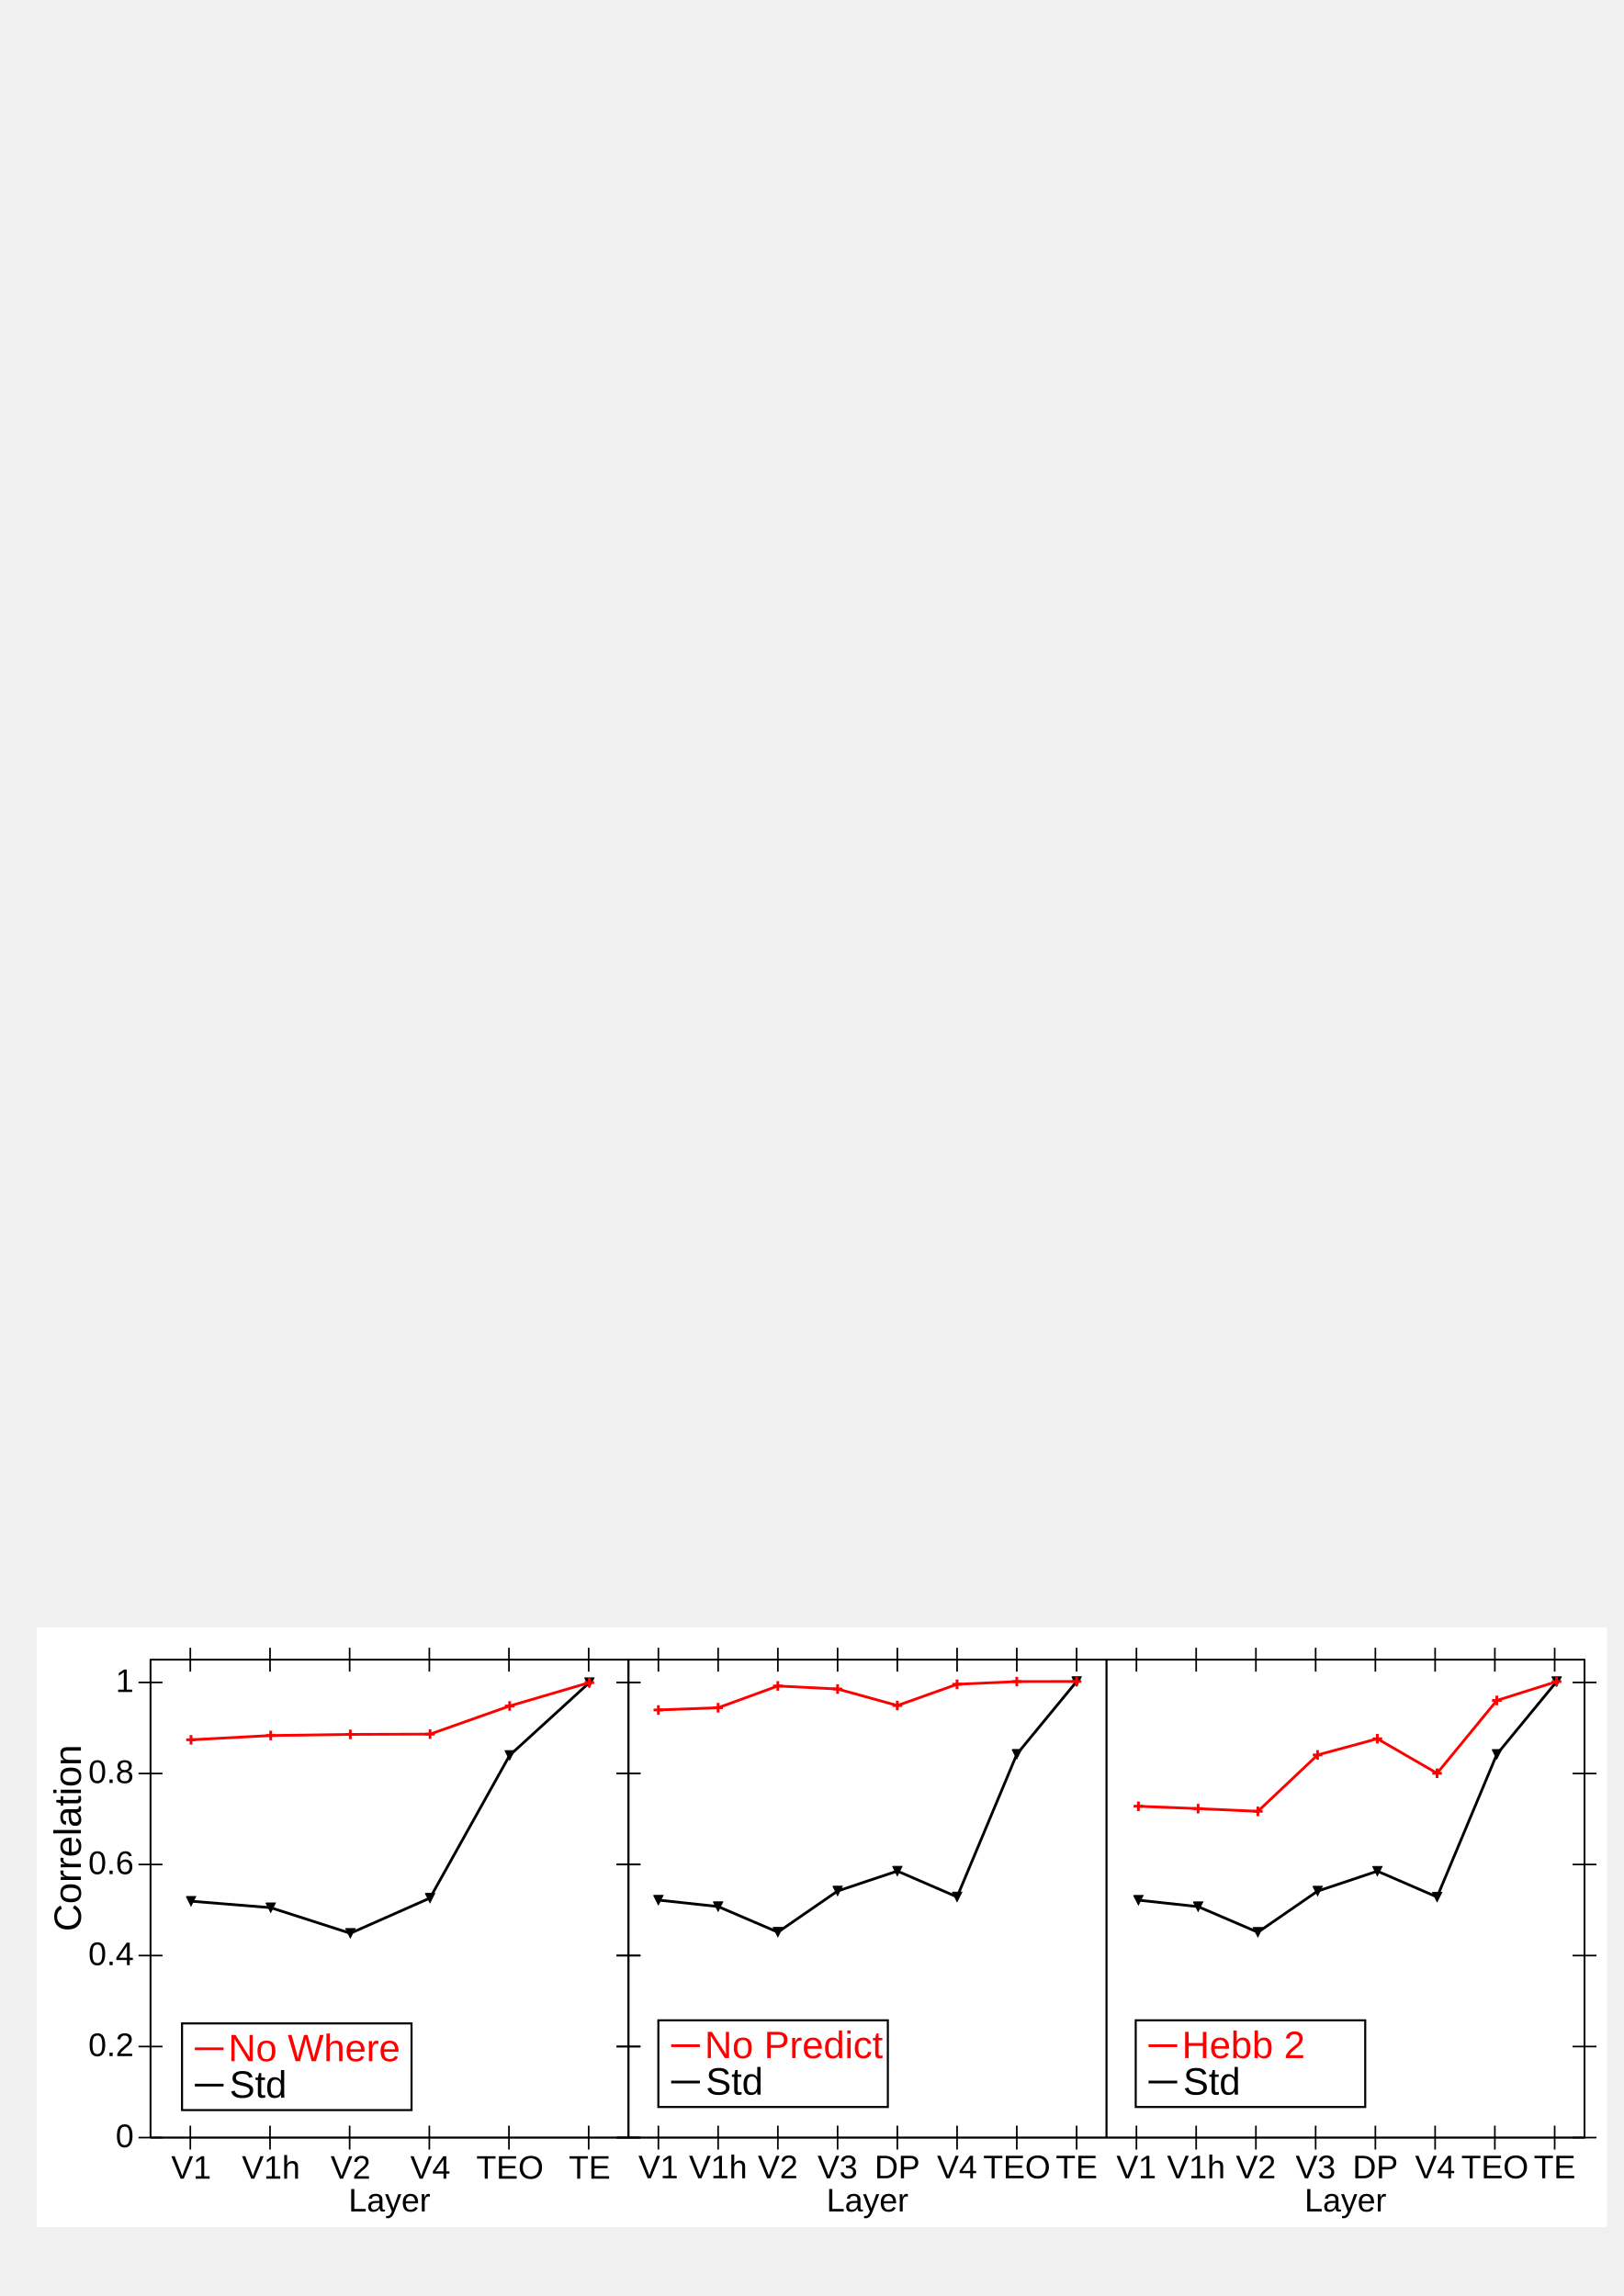
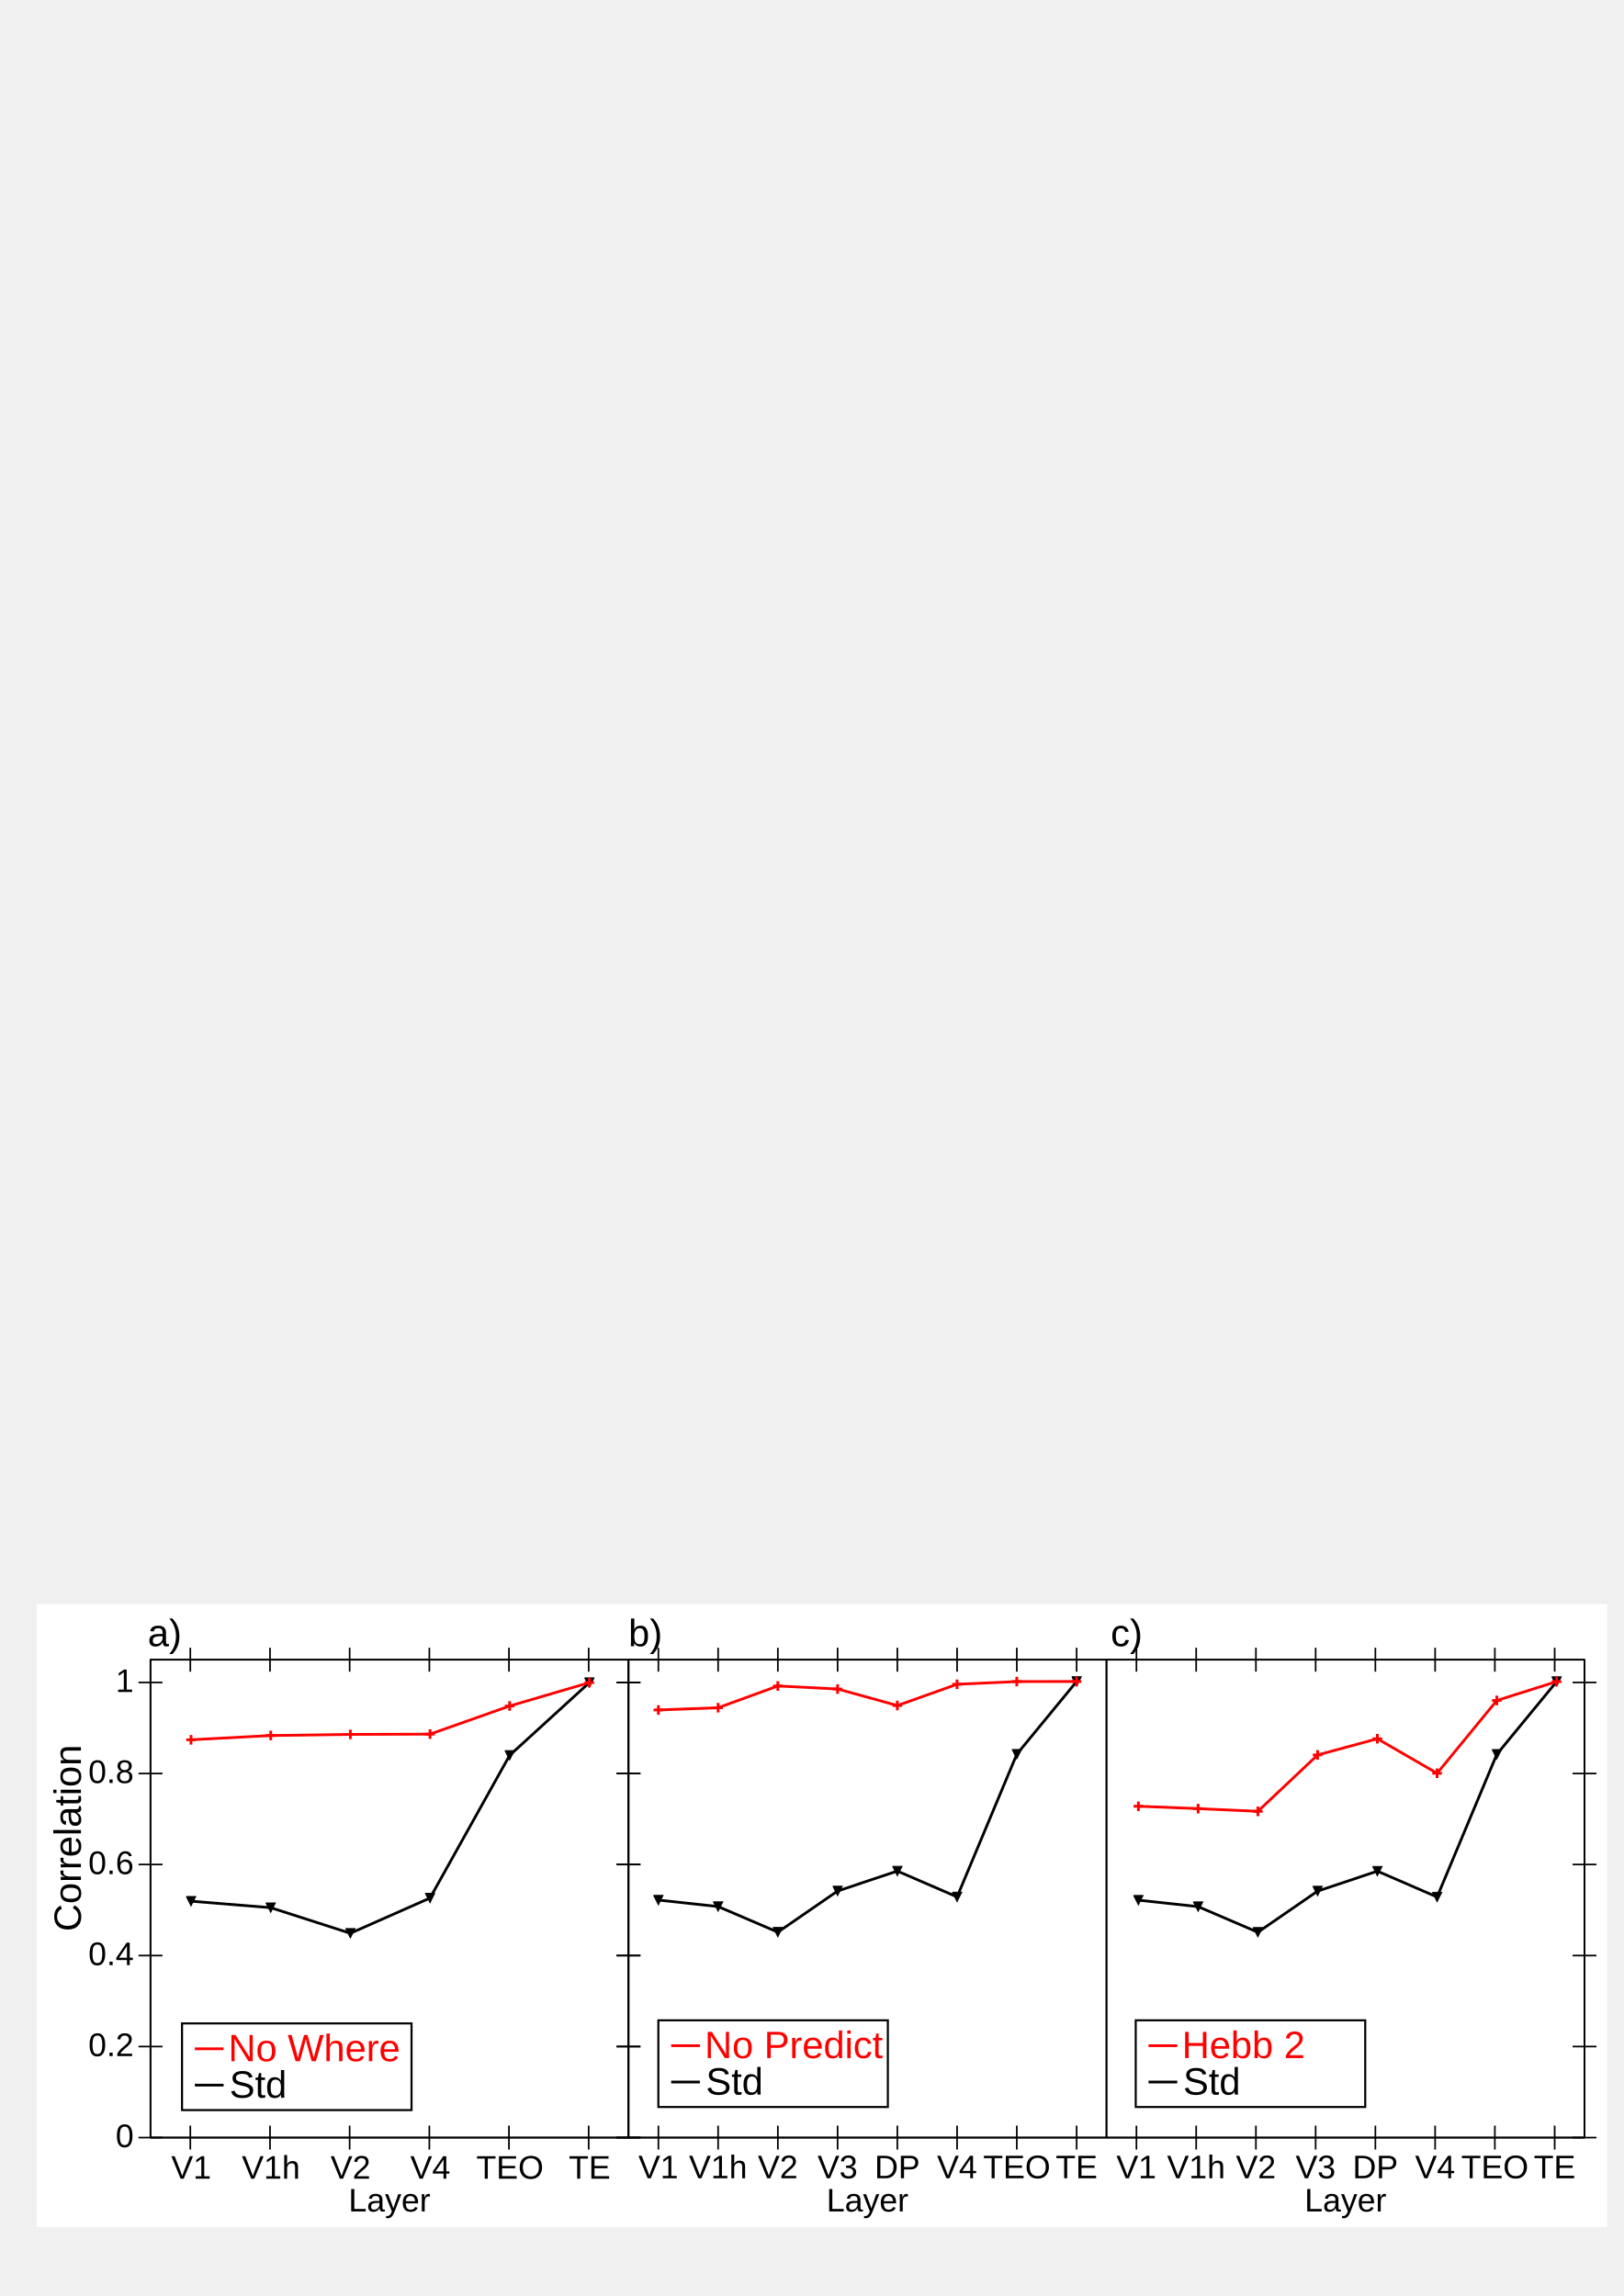
<svg xmlns="http://www.w3.org/2000/svg" width="210mm" height="297mm" viewBox="0 0 210 297" version="1.1" id="svg8">
  <defs id="defs2" />
  <g id="layer1">
-     <rect style="opacity:1;fill:#ffffff;fill-opacity:1;fill-rule:nonzero;stroke:#ffffff;stroke-width:0.343;stroke-linecap:butt;stroke-linejoin:miter;stroke-miterlimit:4;stroke-dasharray:none;stroke-dashoffset:0;stroke-opacity:1" id="rect1689" width="202.76" height="77.249" x="4.911" y="210.667" />
+     <rect style="opacity:1;fill:#ffffff;fill-opacity:1;fill-rule:nonzero;stroke:#ffffff;stroke-width:0.349;stroke-linecap:butt;stroke-linejoin:miter;stroke-miterlimit:4;stroke-dasharray:none;stroke-dashoffset:0;stroke-opacity:1" id="rect1689" width="202.76" height="80.254" x="4.911" y="207.662" />
    <path id="path892" d="" style="fill:none;stroke:#0000ff;stroke-width:0.106" />
    <path id="path894" d="m 85.152,245.787 7.726,0.836 7.726,3.313 7.726,-5.323 7.726,-2.582 7.726,3.344 7.726,-18.457 7.736,-9.409" style="fill:none;stroke:#000000;stroke-width:0.353;stroke-miterlimit:4;stroke-dasharray:none" />
    <path id="path896" d="" style="fill:none;stroke:#0000ff;stroke-width:0.106" />
    <path id="path898" d="m 84.527,245.173 0.624,1.238 0.614,-1.238 h -1.238 m 7.726,0.836 0.624,1.238 0.614,-1.238 h -1.238 m 7.726,3.313 0.624,1.228 0.614,-1.228 h -1.238 m 7.736,-5.334 0.614,1.238 0.614,-1.238 h -1.228 m 7.726,-2.572 0.614,1.238 0.624,-1.238 h -1.238 m 7.726,3.344 0.614,1.238 0.624,-1.238 H 123.167 m 7.726,-18.457 0.614,1.228 0.624,-1.228 h -1.238 m 7.726,-9.409 0.624,1.228 0.614,-1.228 h -1.238" style="fill:#000000;fill-opacity:1;stroke:#000000;stroke-width:0.106" />
    <path id="path900" d="" style="fill:none;stroke:#0000ff;stroke-width:0.106" />
    <path id="path902" d="" style="fill:none;stroke:#218b21;stroke-width:0.106" />
    <path id="path904" d="m 85.152,221.191 7.726,-0.286 7.726,-2.815 7.726,0.392 7.726,2.138 7.726,-2.752 7.726,-0.349 7.736,-0.011" style="fill:none;stroke:#ff0000;stroke-width:0.353;stroke-miterlimit:4;stroke-dasharray:none" />
    <path id="path906" d="" style="fill:none;stroke:#218b21;stroke-width:0.106" />
    <path id="path908" d="m 84.527,221.191 h 1.238 -0.614 v 0.624 -1.238 m 7.101,0.328 h 1.238 -0.614 v 0.614 -1.238 m 7.101,-2.191 h 1.238 -0.614 v 0.614 -1.238 m 7.112,1.016 h 1.228 -0.614 v 0.624 -1.238 m 7.112,2.752 h 1.238 -0.624 v 0.614 -1.238 m 7.112,-2.127 h 1.238 -0.624 v 0.624 -1.238 m 7.112,0.265 h 1.238 -0.624 v 0.614 -1.228 m 7.112,0.603 h 1.238 -0.614 v 0.614 -1.228" style="fill:none;stroke:#ff0000;stroke-width:0.353;stroke-miterlimit:4;stroke-dasharray:none" />
    <path id="path910" d="" style="fill:none;stroke:#218b21;stroke-width:0.106" />
    <path id="path1022" d="" style="fill:none;stroke:#0000ff;stroke-width:0.106" />
    <path id="path1024" d="m 147.234,245.798 7.726,0.836 7.726,3.313 7.726,-5.323 7.726,-2.582 7.726,3.344 7.726,-18.457 7.736,-9.409" style="fill:none;stroke:#000000;stroke-width:0.353;stroke-miterlimit:4;stroke-dasharray:none" />
    <path id="path1026" d="" style="fill:none;stroke:#0000ff;stroke-width:0.106" />
    <path id="path1028" d="m 146.61,245.184 0.624,1.238 0.614,-1.238 h -1.238 m 7.726,0.836 0.624,1.238 0.614,-1.238 h -1.238 m 7.726,3.313 0.624,1.228 0.614,-1.228 h -1.238 m 7.736,-5.334 0.614,1.238 0.614,-1.238 h -1.228 m 7.726,-2.572 0.614,1.238 0.624,-1.238 h -1.238 m 7.726,3.344 0.614,1.238 0.624,-1.238 h -1.238 m 7.726,-18.457 0.614,1.228 0.624,-1.228 h -1.238 m 7.726,-9.409 0.624,1.228 0.614,-1.228 h -1.238" style="fill:#000000;fill-opacity:1;stroke:#000000;stroke-width:0.106" />
    <path id="path1030" d="" style="fill:none;stroke:#0000ff;stroke-width:0.106" />
    <path id="path1032" d="" style="fill:none;stroke:#218b21;stroke-width:0.106" />
    <path id="path1034" d="m 147.234,233.648 7.726,0.307 7.726,0.349 7.726,-7.292 7.726,-2.095 7.726,4.466 7.726,-9.419 7.736,-2.445" style="fill:none;stroke:#ff0000;stroke-width:0.353;stroke-miterlimit:4;stroke-dasharray:none" />
    <path id="path1036" d="" style="fill:none;stroke:#218b21;stroke-width:0.106" />
    <path id="path1038" d="m 146.61,233.648 h 1.238 -0.614 v 0.624 -1.238 m 7.101,0.921 h 1.238 -0.614 v 0.624 -1.238 m 7.101,0.963 h 1.238 -0.614 v 0.624 -1.238 m 7.112,-6.678 h 1.228 -0.614 v 0.614 -1.238 m 7.112,-1.471 h 1.238 -0.624 v 0.614 -1.238 m 7.112,5.091 h 1.238 -0.624 v 0.614 -1.238 m 7.112,-8.795 h 1.238 -0.624 v 0.614 -1.238 m 7.112,-1.82 h 1.238 -0.614 v 0.614 -1.228" style="fill:none;stroke:#ff0000;stroke-width:0.353;stroke-miterlimit:4;stroke-dasharray:none" />
    <path id="path1040" d="" style="fill:none;stroke:#218b21;stroke-width:0.106" />
    <text id="text1098" font-size="29.2" y="281.823" x="24.742" style="font-style:normal;font-variant:normal;font-weight:normal;font-stretch:normal;font-size:4.233px;font-family:Arial;-inkscape-font-specification:'Arial, Normal';font-variant-ligatures:normal;font-variant-caps:normal;font-variant-numeric:normal;font-feature-settings:normal;text-align:center;writing-mode:lr-tb;text-anchor:middle;fill:#000000;stroke-width:0.106">V1</text>
    <text id="text1100" font-size="29.2" y="281.823" x="35.05" style="font-style:normal;font-variant:normal;font-weight:normal;font-stretch:normal;font-size:4.233px;font-family:Arial;-inkscape-font-specification:'Arial, Normal';font-variant-ligatures:normal;font-variant-caps:normal;font-variant-numeric:normal;font-feature-settings:normal;text-align:center;writing-mode:lr-tb;text-anchor:middle;fill:#000000;stroke-width:0.106">V1h</text>
    <text id="text1102" font-size="29.2" y="281.823" x="45.347" style="font-style:normal;font-variant:normal;font-weight:normal;font-stretch:normal;font-size:4.233px;font-family:Arial;-inkscape-font-specification:'Arial, Normal';font-variant-ligatures:normal;font-variant-caps:normal;font-variant-numeric:normal;font-feature-settings:normal;text-align:center;writing-mode:lr-tb;text-anchor:middle;fill:#000000;stroke-width:0.106">V2</text>
    <text id="text1104" font-size="29.2" y="281.823" x="55.656" style="font-style:normal;font-variant:normal;font-weight:normal;font-stretch:normal;font-size:4.233px;font-family:Arial;-inkscape-font-specification:'Arial, Normal';font-variant-ligatures:normal;font-variant-caps:normal;font-variant-numeric:normal;font-feature-settings:normal;text-align:center;writing-mode:lr-tb;text-anchor:middle;fill:#000000;stroke-width:0.106">V4</text>
    <text id="text1106" font-size="29.2" y="281.823" x="65.953" style="font-style:normal;font-variant:normal;font-weight:normal;font-stretch:normal;font-size:4.233px;font-family:Arial;-inkscape-font-specification:'Arial, Normal';font-variant-ligatures:normal;font-variant-caps:normal;font-variant-numeric:normal;font-feature-settings:normal;text-align:center;writing-mode:lr-tb;text-anchor:middle;fill:#000000;stroke-width:0.106">TEO</text>
    <text id="text1108" font-size="29.2" y="281.823" x="76.261" style="font-style:normal;font-variant:normal;font-weight:normal;font-stretch:normal;font-size:4.233px;font-family:Arial;-inkscape-font-specification:'Arial, Normal';font-variant-ligatures:normal;font-variant-caps:normal;font-variant-numeric:normal;font-feature-settings:normal;text-align:center;writing-mode:lr-tb;text-anchor:middle;fill:#000000;stroke-width:0.106">TE</text>
    <path id="path1110" d="M 19.461,276.509 H 81.289 m -56.674,1.545 v -3.09 m 10.308,3.09 v -3.09 m 10.298,3.09 v -3.09 m 10.308,3.09 v -3.09 m 10.298,3.09 v -3.09 m 10.308,3.09 v -3.09" style="fill:none;stroke:#000000;stroke-width:0.212" />
    <path id="path1148" d="" style="fill:none;stroke:#0000ff;stroke-width:0.106" />
    <path id="path1152" d="" style="fill:none;stroke:#0000ff;stroke-width:0.106" />
    <path id="path1156" d="" style="fill:none;stroke:#0000ff;stroke-width:0.106" />
    <path id="path1158" d="" style="fill:none;stroke:#218b21;stroke-width:0.106" />
    <path id="path1162" d="" style="fill:none;stroke:#218b21;stroke-width:0.106" />
    <path id="path1150" d="m 24.703,245.931 10.308,0.836 10.298,3.313 10.308,-4.561 10.298,-18.457 10.308,-9.409" style="fill:none;stroke:#000000;stroke-width:0.353;stroke-miterlimit:4;stroke-dasharray:none" />
    <path id="path1154" d="m 24.09,245.317 0.614,1.238 0.624,-1.238 h -1.238 m 10.298,0.836 0.624,1.238 0.614,-1.238 h -1.238 m 10.308,3.313 0.614,1.228 0.624,-1.228 h -1.238 m 10.298,-4.561 0.624,1.238 0.614,-1.238 h -1.238 m 10.308,-18.457 0.614,1.228 0.624,-1.228 h -1.238 m 10.308,-9.409 0.614,1.228 0.614,-1.228 h -1.228" style="fill:#000000;fill-opacity:1;stroke:#000000;stroke-width:0.106" />
    <path id="path1160" d="m 24.703,225.05 10.308,-0.55 10.298,-0.148 10.308,-0.032 10.298,-3.641 10.308,-3.027" style="fill:none;stroke:#ff0000;stroke-width:0.353;stroke-miterlimit:4;stroke-dasharray:none" />
    <path id="path1164" d="m 24.09,225.05 h 1.238 -0.624 v 0.624 -1.238 m 9.684,0.064 h 1.238 -0.614 v 0.614 -1.238 m 9.684,0.476 h 1.238 -0.624 v 0.614 -1.228 m 9.684,0.582 h 1.238 -0.614 v 0.614 -1.238 m 9.684,-3.016 h 1.238 -0.624 v 0.614 -1.238 m 9.694,-2.402 h 1.228 -0.614 v 0.614 -1.228" style="fill:none;stroke:#ff0000;stroke-width:0.353;stroke-miterlimit:4;stroke-dasharray:none" />
    <path id="path1166" d="" style="fill:none;stroke:#218b21;stroke-width:0.106" />
    <path style="fill:none;stroke:#000000;stroke-width:0.212" d="m 19.461,276.509 v -61.817 h 61.828 v 61.817 H 19.461" id="path1359" />
    <text style="font-style:normal;font-variant:normal;font-weight:normal;font-stretch:normal;font-size:4.233px;font-family:Arial;-inkscape-font-specification:'Arial, Normal';font-variant-ligatures:normal;font-variant-caps:normal;font-variant-numeric:normal;font-feature-settings:normal;text-align:center;writing-mode:lr-tb;text-anchor:middle;fill:#000000;stroke-width:0.106" id="text1361" font-size="29.2" y="286.068" x="50.375">Layer</text>
    <text transform="scale(-1)" style="font-style:normal;font-variant:normal;font-weight:normal;font-stretch:normal;font-size:4.939px;font-family:Arial;-inkscape-font-specification:'Arial, Normal';font-variant-ligatures:normal;font-variant-caps:normal;font-variant-numeric:normal;font-feature-settings:normal;text-align:center;writing-mode:tb-rl;text-anchor:middle;fill:#000000;stroke-width:0.106" id="text1383" font-size="29.2" y="-247.081" x="-8.751">Correlation</text>
    <text style="font-style:normal;font-variant:normal;font-weight:normal;font-stretch:normal;font-size:4.233px;font-family:Arial;-inkscape-font-specification:'Arial, Normal';font-variant-ligatures:normal;font-variant-caps:normal;font-variant-numeric:normal;font-feature-settings:normal;text-align:end;writing-mode:lr-tb;text-anchor:end;fill:#000000;stroke-width:0.106" id="text1385" font-size="29.2" y="277.747" x="17.302">0</text>
    <text style="font-style:normal;font-variant:normal;font-weight:normal;font-stretch:normal;font-size:4.233px;font-family:Arial;-inkscape-font-specification:'Arial, Normal';font-variant-ligatures:normal;font-variant-caps:normal;font-variant-numeric:normal;font-feature-settings:normal;text-align:end;writing-mode:lr-tb;text-anchor:end;fill:#000000;stroke-width:0.106" id="text1387" font-size="29.2" y="265.968" x="17.302">0.2</text>
    <text style="font-style:normal;font-variant:normal;font-weight:normal;font-stretch:normal;font-size:4.233px;font-family:Arial;-inkscape-font-specification:'Arial, Normal';font-variant-ligatures:normal;font-variant-caps:normal;font-variant-numeric:normal;font-feature-settings:normal;text-align:end;writing-mode:lr-tb;text-anchor:end;fill:#000000;stroke-width:0.106" id="text1389" font-size="29.2" y="254.199" x="17.302">0.4</text>
    <text style="font-style:normal;font-variant:normal;font-weight:normal;font-stretch:normal;font-size:4.233px;font-family:Arial;-inkscape-font-specification:'Arial, Normal';font-variant-ligatures:normal;font-variant-caps:normal;font-variant-numeric:normal;font-feature-settings:normal;text-align:end;writing-mode:lr-tb;text-anchor:end;fill:#000000;stroke-width:0.106" id="text1391" font-size="29.2" y="242.42" x="17.302">0.6</text>
    <text style="font-style:normal;font-variant:normal;font-weight:normal;font-stretch:normal;font-size:4.233px;font-family:Arial;-inkscape-font-specification:'Arial, Normal';font-variant-ligatures:normal;font-variant-caps:normal;font-variant-numeric:normal;font-feature-settings:normal;text-align:end;writing-mode:lr-tb;text-anchor:end;fill:#000000;stroke-width:0.106" id="text1393" font-size="29.2" y="230.641" x="17.302">0.8</text>
    <text style="font-style:normal;font-variant:normal;font-weight:normal;font-stretch:normal;font-size:4.233px;font-family:Arial;-inkscape-font-specification:'Arial, Normal';font-variant-ligatures:normal;font-variant-caps:normal;font-variant-numeric:normal;font-feature-settings:normal;text-align:end;writing-mode:lr-tb;text-anchor:end;fill:#000000;stroke-width:0.106" id="text1395" font-size="29.2" y="218.872" x="17.302">1</text>
    <path style="fill:none;stroke:#000000;stroke-width:0.212" id="path1397" d="m 19.461,276.509 v -61.817 m -1.545,61.817 h 3.101 m -3.101,-11.779 h 3.101 m -3.101,-11.769 h 3.101 m -3.101,-11.779 h 3.101 M 17.916,229.413 h 3.101 m -3.101,-11.779 h 3.101" />
    <path style="fill:none;stroke:#000000;stroke-width:0.212" id="path1399" d="m 81.289,276.509 v -61.817 m -1.545,61.817 H 82.834 M 79.744,264.73 H 82.834 M 79.744,252.961 H 82.834 M 79.744,241.182 H 82.834 M 79.744,229.413 h 3.09 m -3.09,-11.779 h 3.09" />
    <path d="m 25.201,269.722 h 3.715" id="path1403" style="fill:none;stroke:#000000;stroke-width:0.353;stroke-miterlimit:4;stroke-dasharray:none" />
    <path d="m 25.201,265.022 h 3.715" id="path1409" style="fill:none;stroke:#ff0000;stroke-width:0.353;stroke-miterlimit:4;stroke-dasharray:none" />
    <path style="fill:none;stroke:#000000;stroke-width:0.106" id="path1417" d="" />
    <path style="fill:none;stroke:#000000;stroke-width:0.106" id="path1421" d="" />
    <path style="fill:none;stroke:#000000;stroke-width:0.106" id="path1425" d="" />
    <path style="fill:none;stroke:#ff0000;stroke-width:0.106" id="path1427" d="" />
    <path style="fill:none;stroke:#ff0000;stroke-width:0.106" id="path1431" d="" />
    <path style="fill:none;stroke:#ff0000;stroke-width:0.106" id="path1435" d="" />
    <rect style="opacity:1;fill:none;fill-opacity:1;fill-rule:nonzero;stroke:#000000;stroke-width:0.265;stroke-linecap:butt;stroke-linejoin:miter;stroke-miterlimit:4;stroke-dasharray:none;stroke-dashoffset:0;stroke-opacity:1" id="rect2026" width="29.682" height="11.212" x="23.543" y="261.74" />
    <text xml:space="preserve" style="color:#000000;font-style:normal;font-variant:normal;font-weight:normal;font-stretch:normal;font-size:4.939px;line-height:100%;font-family:Arial;-inkscape-font-specification:'Arial, Normal';font-variant-ligatures:normal;font-variant-caps:normal;font-variant-numeric:normal;font-feature-settings:normal;text-indent:0;text-align:start;text-decoration:none;text-decoration-line:none;letter-spacing:0px;word-spacing:0px;text-transform:none;writing-mode:lr-tb;direction:ltr;text-anchor:start;display:inline;overflow:visible;visibility:visible;fill:#000000;fill-opacity:1;fill-rule:nonzero;stroke:none;stroke-width:0.265px;stroke-linecap:butt;stroke-linejoin:miter;stroke-opacity:1;marker:none;enable-background:accumulate" x="29.682" y="271.352" id="text1429">
      <tspan id="tspan1427" x="29.682" y="271.352" style="font-style:normal;font-variant:normal;font-weight:normal;font-stretch:normal;font-size:4.939px;font-family:Arial;-inkscape-font-specification:'Arial, Normal';font-variant-ligatures:normal;font-variant-caps:normal;font-variant-numeric:normal;font-feature-settings:normal;text-align:start;writing-mode:lr-tb;text-anchor:start;stroke-width:0.265px">Std</tspan>
    </text>
    <text xml:space="preserve" style="color:#000000;font-style:normal;font-variant:normal;font-weight:normal;font-stretch:normal;font-size:4.939px;line-height:100%;font-family:Arial;-inkscape-font-specification:'Arial, Normal';font-variant-ligatures:normal;font-variant-caps:normal;font-variant-numeric:normal;font-feature-settings:normal;text-indent:0;text-align:start;text-decoration:none;text-decoration-line:none;letter-spacing:0px;word-spacing:0px;text-transform:none;writing-mode:lr-tb;direction:ltr;text-anchor:start;display:inline;overflow:visible;visibility:visible;fill:#000000;fill-opacity:1;fill-rule:nonzero;stroke:none;stroke-width:0.265px;stroke-linecap:butt;stroke-linejoin:miter;stroke-opacity:1;marker:none;enable-background:accumulate" x="29.528" y="266.628" id="text1437">
      <tspan id="tspan1435" x="29.528" y="266.628" style="font-style:normal;font-variant:normal;font-weight:normal;font-stretch:normal;font-size:4.939px;font-family:Arial;-inkscape-font-specification:'Arial, Normal';font-variant-ligatures:normal;font-variant-caps:normal;font-variant-numeric:normal;font-feature-settings:normal;text-align:start;writing-mode:lr-tb;text-anchor:start;fill:#ff0000;stroke-width:0.265px">No Where</tspan>
    </text>
    <path id="path1439" d="m 81.278,276.509 v -61.817 h 61.828 v 61.817 H 81.278" style="fill:none;stroke:#000000;stroke-width:0.212" />
    <text x="112.192" y="286.068" font-size="29.2" id="text1441" style="font-style:normal;font-variant:normal;font-weight:normal;font-stretch:normal;font-size:4.233px;font-family:Arial;-inkscape-font-specification:'Arial, Normal';font-variant-ligatures:normal;font-variant-caps:normal;font-variant-numeric:normal;font-feature-settings:normal;text-align:center;writing-mode:lr-tb;text-anchor:middle;fill:#000000;stroke-width:0.106">Layer</text>
    <text x="85.152" y="281.769" font-size="29.2" id="text1443" style="font-style:normal;font-variant:normal;font-weight:normal;font-stretch:normal;font-size:4.233px;font-family:Arial;-inkscape-font-specification:'Arial, Normal';font-variant-ligatures:normal;font-variant-caps:normal;font-variant-numeric:normal;font-feature-settings:normal;text-align:center;writing-mode:lr-tb;text-anchor:middle;fill:#000000;stroke-width:0.106">V1</text>
    <text x="92.877" y="281.769" font-size="29.2" id="text1445" style="font-style:normal;font-variant:normal;font-weight:normal;font-stretch:normal;font-size:4.233px;font-family:Arial;-inkscape-font-specification:'Arial, Normal';font-variant-ligatures:normal;font-variant-caps:normal;font-variant-numeric:normal;font-feature-settings:normal;text-align:center;writing-mode:lr-tb;text-anchor:middle;fill:#000000;stroke-width:0.106">V1h</text>
    <text x="100.603" y="281.769" font-size="29.2" id="text1447" style="font-style:normal;font-variant:normal;font-weight:normal;font-stretch:normal;font-size:4.233px;font-family:Arial;-inkscape-font-specification:'Arial, Normal';font-variant-ligatures:normal;font-variant-caps:normal;font-variant-numeric:normal;font-feature-settings:normal;text-align:center;writing-mode:lr-tb;text-anchor:middle;fill:#000000;stroke-width:0.106">V2</text>
    <text x="108.329" y="281.769" font-size="29.2" id="text1449" style="font-style:normal;font-variant:normal;font-weight:normal;font-stretch:normal;font-size:4.233px;font-family:Arial;-inkscape-font-specification:'Arial, Normal';font-variant-ligatures:normal;font-variant-caps:normal;font-variant-numeric:normal;font-feature-settings:normal;text-align:center;writing-mode:lr-tb;text-anchor:middle;fill:#000000;stroke-width:0.106">V3</text>
    <text x="116.055" y="281.769" font-size="29.2" id="text1451" style="font-style:normal;font-variant:normal;font-weight:normal;font-stretch:normal;font-size:4.233px;font-family:Arial;-inkscape-font-specification:'Arial, Normal';font-variant-ligatures:normal;font-variant-caps:normal;font-variant-numeric:normal;font-feature-settings:normal;text-align:center;writing-mode:lr-tb;text-anchor:middle;fill:#000000;stroke-width:0.106">DP</text>
    <text x="123.781" y="281.769" font-size="29.2" id="text1453" style="font-style:normal;font-variant:normal;font-weight:normal;font-stretch:normal;font-size:4.233px;font-family:Arial;-inkscape-font-specification:'Arial, Normal';font-variant-ligatures:normal;font-variant-caps:normal;font-variant-numeric:normal;font-feature-settings:normal;text-align:center;writing-mode:lr-tb;text-anchor:middle;fill:#000000;stroke-width:0.106">V4</text>
    <text x="131.507" y="281.769" font-size="29.2" id="text1455" style="font-style:normal;font-variant:normal;font-weight:normal;font-stretch:normal;font-size:4.233px;font-family:Arial;-inkscape-font-specification:'Arial, Normal';font-variant-ligatures:normal;font-variant-caps:normal;font-variant-numeric:normal;font-feature-settings:normal;text-align:center;writing-mode:lr-tb;text-anchor:middle;fill:#000000;stroke-width:0.106">TEO</text>
    <text x="139.243" y="281.769" font-size="29.2" id="text1457" style="font-style:normal;font-variant:normal;font-weight:normal;font-stretch:normal;font-size:4.233px;font-family:Arial;-inkscape-font-specification:'Arial, Normal';font-variant-ligatures:normal;font-variant-caps:normal;font-variant-numeric:normal;font-feature-settings:normal;text-align:center;writing-mode:lr-tb;text-anchor:middle;fill:#000000;stroke-width:0.106">TE</text>
    <path d="m 81.278,276.509 h 61.828 m -57.954,1.545 v -3.09 m 7.726,3.09 v -3.09 m 7.726,3.09 v -3.09 m 7.726,3.09 v -3.09 m 7.726,3.09 v -3.09 m 7.726,3.09 v -3.09 m 7.726,3.09 v -3.09 m 7.736,3.09 v -3.09" id="path1459" style="fill:none;stroke:#000000;stroke-width:0.212" />
    <path d="m 81.278,214.692 h 61.828 m -57.954,1.545 v -3.09 m 7.726,3.09 v -3.09 m 7.726,3.09 v -3.09 m 7.726,3.09 v -3.09 m 7.726,3.09 v -3.09 m 7.726,3.09 v -3.09 m 7.726,3.09 v -3.09 m 7.736,3.09 v -3.09" id="path1461" style="fill:none;stroke:#000000;stroke-width:0.212" />
    <path d="m 81.278,276.509 v -61.817 m -1.545,61.817 H 82.834 M 79.733,264.73 H 82.834 M 79.733,252.961 H 82.834 M 79.733,241.182 H 82.834 M 79.733,229.413 h 3.101 m -3.101,-11.779 h 3.101" id="path1477" style="fill:none;stroke:#000000;stroke-width:0.212" />
    <path style="fill:none;stroke:#000000;stroke-width:0.212" d="m 143.106,276.509 v -61.817 h 61.828 v 61.817 h -61.828" id="path1495" />
    <text style="font-style:normal;font-variant:normal;font-weight:normal;font-stretch:normal;font-size:4.233px;font-family:Arial;-inkscape-font-specification:'Arial, Normal';font-variant-ligatures:normal;font-variant-caps:normal;font-variant-numeric:normal;font-feature-settings:normal;text-align:center;writing-mode:lr-tb;text-anchor:middle;fill:#000000;stroke-width:0.106" id="text1497" font-size="29.2" y="286.068" x="174.02">Layer</text>
    <text style="font-style:normal;font-variant:normal;font-weight:normal;font-stretch:normal;font-size:4.233px;font-family:Arial;-inkscape-font-specification:'Arial, Normal';font-variant-ligatures:normal;font-variant-caps:normal;font-variant-numeric:normal;font-feature-settings:normal;text-align:center;writing-mode:lr-tb;text-anchor:middle;fill:#000000;stroke-width:0.106" id="text1499" font-size="29.2" y="281.769" x="146.979">V1</text>
    <text style="font-style:normal;font-variant:normal;font-weight:normal;font-stretch:normal;font-size:4.233px;font-family:Arial;-inkscape-font-specification:'Arial, Normal';font-variant-ligatures:normal;font-variant-caps:normal;font-variant-numeric:normal;font-feature-settings:normal;text-align:center;writing-mode:lr-tb;text-anchor:middle;fill:#000000;stroke-width:0.106" id="text1501" font-size="29.2" y="281.769" x="154.705">V1h</text>
    <text style="font-style:normal;font-variant:normal;font-weight:normal;font-stretch:normal;font-size:4.233px;font-family:Arial;-inkscape-font-specification:'Arial, Normal';font-variant-ligatures:normal;font-variant-caps:normal;font-variant-numeric:normal;font-feature-settings:normal;text-align:center;writing-mode:lr-tb;text-anchor:middle;fill:#000000;stroke-width:0.106" id="text1503" font-size="29.2" y="281.769" x="162.431">V2</text>
    <text style="font-style:normal;font-variant:normal;font-weight:normal;font-stretch:normal;font-size:4.233px;font-family:Arial;-inkscape-font-specification:'Arial, Normal';font-variant-ligatures:normal;font-variant-caps:normal;font-variant-numeric:normal;font-feature-settings:normal;text-align:center;writing-mode:lr-tb;text-anchor:middle;fill:#000000;stroke-width:0.106" id="text1505" font-size="29.2" y="281.769" x="170.157">V3</text>
    <text style="font-style:normal;font-variant:normal;font-weight:normal;font-stretch:normal;font-size:4.233px;font-family:Arial;-inkscape-font-specification:'Arial, Normal';font-variant-ligatures:normal;font-variant-caps:normal;font-variant-numeric:normal;font-feature-settings:normal;text-align:center;writing-mode:lr-tb;text-anchor:middle;fill:#000000;stroke-width:0.106" id="text1507" font-size="29.2" y="281.769" x="177.883">DP</text>
    <text style="font-style:normal;font-variant:normal;font-weight:normal;font-stretch:normal;font-size:4.233px;font-family:Arial;-inkscape-font-specification:'Arial, Normal';font-variant-ligatures:normal;font-variant-caps:normal;font-variant-numeric:normal;font-feature-settings:normal;text-align:center;writing-mode:lr-tb;text-anchor:middle;fill:#000000;stroke-width:0.106" id="text1509" font-size="29.2" y="281.769" x="185.609">V4</text>
    <text style="font-style:normal;font-variant:normal;font-weight:normal;font-stretch:normal;font-size:4.233px;font-family:Arial;-inkscape-font-specification:'Arial, Normal';font-variant-ligatures:normal;font-variant-caps:normal;font-variant-numeric:normal;font-feature-settings:normal;text-align:center;writing-mode:lr-tb;text-anchor:middle;fill:#000000;stroke-width:0.106" id="text1511" font-size="29.2" y="281.769" x="193.334">TEO</text>
    <text style="font-style:normal;font-variant:normal;font-weight:normal;font-stretch:normal;font-size:4.233px;font-family:Arial;-inkscape-font-specification:'Arial, Normal';font-variant-ligatures:normal;font-variant-caps:normal;font-variant-numeric:normal;font-feature-settings:normal;text-align:center;writing-mode:lr-tb;text-anchor:middle;fill:#000000;stroke-width:0.106" id="text1513" font-size="29.2" y="281.769" x="201.071">TE</text>
    <path style="fill:none;stroke:#000000;stroke-width:0.212" id="path1515" d="m 143.106,276.509 h 61.828 m -57.954,1.545 v -3.09 m 7.726,3.09 v -3.09 m 7.726,3.09 v -3.09 m 7.726,3.09 v -3.09 m 7.726,3.09 v -3.09 m 7.726,3.09 v -3.09 m 7.726,3.09 v -3.09 m 7.736,3.09 v -3.09" />
    <path style="fill:none;stroke:#000000;stroke-width:0.212" id="path1517" d="m 143.106,214.692 h 61.828 m -57.954,1.545 v -3.09 m 7.726,3.09 v -3.09 m 7.726,3.09 v -3.09 m 7.726,3.09 v -3.09 m 7.726,3.09 v -3.09 m 7.726,3.09 v -3.09 m 7.726,3.09 v -3.09 m 7.736,3.09 v -3.09" />
    <path style="fill:none;stroke:#000000;stroke-width:0.212" id="path1533" d="m 204.934,276.509 v -61.817 m -1.545,61.817 h 3.09 m -3.09,-11.779 h 3.09 m -3.09,-11.769 h 3.09 m -3.09,-11.779 h 3.09 m -3.09,-11.769 h 3.09 m -3.09,-11.779 h 3.09" />
    <path style="fill:none;stroke:#000000;stroke-width:0.353;stroke-miterlimit:4;stroke-dasharray:none" id="path1659" d="m 86.806,269.321 h 3.715" />
    <path style="fill:none;stroke:#ff0000;stroke-width:0.353;stroke-miterlimit:4;stroke-dasharray:none" id="path1661" d="m 86.806,264.621 h 3.715" />
    <rect y="261.339" x="85.148" height="11.212" width="29.682" id="rect1663" style="opacity:1;fill:none;fill-opacity:1;fill-rule:nonzero;stroke:#000000;stroke-width:0.265;stroke-linecap:butt;stroke-linejoin:miter;stroke-miterlimit:4;stroke-dasharray:none;stroke-dashoffset:0;stroke-opacity:1" />
    <text id="text1667" y="270.952" x="91.288" style="color:#000000;font-style:normal;font-variant:normal;font-weight:normal;font-stretch:normal;font-size:4.939px;line-height:100%;font-family:Arial;-inkscape-font-specification:'Arial, Normal';font-variant-ligatures:normal;font-variant-caps:normal;font-variant-numeric:normal;font-feature-settings:normal;text-indent:0;text-align:start;text-decoration:none;text-decoration-line:none;letter-spacing:0px;word-spacing:0px;text-transform:none;writing-mode:lr-tb;direction:ltr;text-anchor:start;display:inline;overflow:visible;visibility:visible;fill:#000000;fill-opacity:1;fill-rule:nonzero;stroke:none;stroke-width:0.265px;stroke-linecap:butt;stroke-linejoin:miter;stroke-opacity:1;marker:none;enable-background:accumulate" xml:space="preserve">
      <tspan style="font-style:normal;font-variant:normal;font-weight:normal;font-stretch:normal;font-size:4.939px;font-family:Arial;-inkscape-font-specification:'Arial, Normal';font-variant-ligatures:normal;font-variant-caps:normal;font-variant-numeric:normal;font-feature-settings:normal;text-align:start;writing-mode:lr-tb;text-anchor:start;stroke-width:0.265px" y="270.952" x="91.288" id="tspan1665">Std</tspan>
    </text>
    <text id="text1671" y="266.227" x="91.134" style="color:#000000;font-style:normal;font-variant:normal;font-weight:normal;font-stretch:normal;font-size:4.939px;line-height:100%;font-family:Arial;-inkscape-font-specification:'Arial, Normal';font-variant-ligatures:normal;font-variant-caps:normal;font-variant-numeric:normal;font-feature-settings:normal;text-indent:0;text-align:start;text-decoration:none;text-decoration-line:none;letter-spacing:0px;word-spacing:0px;text-transform:none;writing-mode:lr-tb;direction:ltr;text-anchor:start;display:inline;overflow:visible;visibility:visible;fill:#000000;fill-opacity:1;fill-rule:nonzero;stroke:none;stroke-width:0.265px;stroke-linecap:butt;stroke-linejoin:miter;stroke-opacity:1;marker:none;enable-background:accumulate" xml:space="preserve">
      <tspan style="font-style:normal;font-variant:normal;font-weight:normal;font-stretch:normal;font-size:4.939px;font-family:Arial;-inkscape-font-specification:'Arial, Normal';font-variant-ligatures:normal;font-variant-caps:normal;font-variant-numeric:normal;font-feature-settings:normal;text-align:start;writing-mode:lr-tb;text-anchor:start;fill:#ff0000;stroke-width:0.265px" y="266.227" x="91.134" id="tspan1669">No Predict</tspan>
    </text>
    <path d="m 148.545,269.321 h 3.715" id="path1673" style="fill:none;stroke:#000000;stroke-width:0.353;stroke-miterlimit:4;stroke-dasharray:none" />
    <path d="m 148.545,264.621 h 3.715" id="path1675" style="fill:none;stroke:#ff0000;stroke-width:0.353;stroke-miterlimit:4;stroke-dasharray:none" />
    <rect style="opacity:1;fill:none;fill-opacity:1;fill-rule:nonzero;stroke:#000000;stroke-width:0.265;stroke-linecap:butt;stroke-linejoin:miter;stroke-miterlimit:4;stroke-dasharray:none;stroke-dashoffset:0;stroke-opacity:1" id="rect1677" width="29.682" height="11.212" x="146.888" y="261.339" />
    <text xml:space="preserve" style="color:#000000;font-style:normal;font-variant:normal;font-weight:normal;font-stretch:normal;font-size:4.939px;line-height:100%;font-family:Arial;-inkscape-font-specification:'Arial, Normal';font-variant-ligatures:normal;font-variant-caps:normal;font-variant-numeric:normal;font-feature-settings:normal;text-indent:0;text-align:start;text-decoration:none;text-decoration-line:none;letter-spacing:0px;word-spacing:0px;text-transform:none;writing-mode:lr-tb;direction:ltr;text-anchor:start;display:inline;overflow:visible;visibility:visible;fill:#000000;fill-opacity:1;fill-rule:nonzero;stroke:none;stroke-width:0.265px;stroke-linecap:butt;stroke-linejoin:miter;stroke-opacity:1;marker:none;enable-background:accumulate" x="153.027" y="270.952" id="text1681">
      <tspan id="tspan1679" x="153.027" y="270.952" style="font-style:normal;font-variant:normal;font-weight:normal;font-stretch:normal;font-size:4.939px;font-family:Arial;-inkscape-font-specification:'Arial, Normal';font-variant-ligatures:normal;font-variant-caps:normal;font-variant-numeric:normal;font-feature-settings:normal;text-align:start;writing-mode:lr-tb;text-anchor:start;stroke-width:0.265px">Std</tspan>
    </text>
    <text xml:space="preserve" style="color:#000000;font-style:normal;font-variant:normal;font-weight:normal;font-stretch:normal;font-size:4.939px;line-height:100%;font-family:Arial;-inkscape-font-specification:'Arial, Normal';font-variant-ligatures:normal;font-variant-caps:normal;font-variant-numeric:normal;font-feature-settings:normal;text-indent:0;text-align:start;text-decoration:none;text-decoration-line:none;letter-spacing:0px;word-spacing:0px;text-transform:none;writing-mode:lr-tb;direction:ltr;text-anchor:start;display:inline;overflow:visible;visibility:visible;fill:#000000;fill-opacity:1;fill-rule:nonzero;stroke:none;stroke-width:0.265px;stroke-linecap:butt;stroke-linejoin:miter;stroke-opacity:1;marker:none;enable-background:accumulate" x="152.873" y="266.227" id="text1685">
      <tspan id="tspan1683" x="152.873" y="266.227" style="font-style:normal;font-variant:normal;font-weight:normal;font-stretch:normal;font-size:4.939px;font-family:Arial;-inkscape-font-specification:'Arial, Normal';font-variant-ligatures:normal;font-variant-caps:normal;font-variant-numeric:normal;font-feature-settings:normal;text-align:start;writing-mode:lr-tb;text-anchor:start;fill:#ff0000;stroke-width:0.265px">Hebb 2</tspan>
    </text>
    <path style="fill:none;stroke:#000000;stroke-width:0.212" d="M 19.461,214.692 H 81.289 m -56.674,1.545 v -3.09 m 10.308,3.09 v -3.09 m 10.298,3.09 v -3.09 m 10.308,3.09 v -3.09 m 10.298,3.09 v -3.09 m 10.308,3.09 v -3.09" id="path1687" />
+     <text xml:space="preserve" style="color:#000000;font-style:normal;font-variant:normal;font-weight:normal;font-stretch:normal;font-size:4.939px;line-height:100%;font-family:Arial;-inkscape-font-specification:'Arial, Normal';text-indent:0;text-align:start;text-decoration:none;text-decoration-line:none;letter-spacing:0px;word-spacing:0px;text-transform:none;writing-mode:lr;direction:ltr;text-anchor:start;display:inline;overflow:visible;visibility:visible;fill:#000000;fill-opacity:1;fill-rule:nonzero;stroke:none;stroke-width:0.265px;stroke-linecap:butt;stroke-linejoin:miter;stroke-opacity:1;marker:none;enable-background:accumulate;font-variant-ligatures:normal;font-variant-caps:normal;font-variant-numeric:normal;font-feature-settings:normal;" x="19.11" y="212.944" id="text917">
+       <tspan id="tspan915" x="19.11" y="212.944" style="stroke-width:0.265px;-inkscape-font-specification:'Arial, Normal';font-family:Arial;font-weight:normal;font-style:normal;font-stretch:normal;font-variant:normal;font-size:4.939px;text-anchor:start;text-align:start;writing-mode:lr;font-variant-ligatures:normal;font-variant-caps:normal;font-variant-numeric:normal;font-feature-settings:normal;">a)</tspan>
+     </text>
+     <text xml:space="preserve" style="color:#000000;font-style:normal;font-variant:normal;font-weight:normal;font-stretch:normal;font-size:4.939px;line-height:100%;font-family:Arial;-inkscape-font-specification:'Arial, Normal';text-indent:0;text-align:start;text-decoration:none;text-decoration-line:none;letter-spacing:0px;word-spacing:0px;text-transform:none;writing-mode:lr;direction:ltr;text-anchor:start;display:inline;overflow:visible;visibility:visible;fill:#000000;fill-opacity:1;fill-rule:nonzero;stroke:none;stroke-width:0.265px;stroke-linecap:butt;stroke-linejoin:miter;stroke-opacity:1;marker:none;enable-background:accumulate;font-variant-ligatures:normal;font-variant-caps:normal;font-variant-numeric:normal;font-feature-settings:normal;" x="81.278" y="212.944" id="text921">
+       <tspan id="tspan919" x="81.278" y="212.944" style="stroke-width:0.265px;-inkscape-font-specification:'Arial, Normal';font-family:Arial;font-weight:normal;font-style:normal;font-stretch:normal;font-variant:normal;font-size:4.939px;text-anchor:start;text-align:start;writing-mode:lr;font-variant-ligatures:normal;font-variant-caps:normal;font-variant-numeric:normal;font-feature-settings:normal;">b)</tspan>
+     </text>
+     <text xml:space="preserve" style="color:#000000;font-style:normal;font-variant:normal;font-weight:normal;font-stretch:normal;font-size:4.939px;line-height:100%;font-family:Arial;-inkscape-font-specification:'Arial, Normal';text-indent:0;text-align:start;text-decoration:none;text-decoration-line:none;letter-spacing:0px;word-spacing:0px;text-transform:none;writing-mode:lr;direction:ltr;text-anchor:start;display:inline;overflow:visible;visibility:visible;fill:#000000;fill-opacity:1;fill-rule:nonzero;stroke:none;stroke-width:0.265px;stroke-linecap:butt;stroke-linejoin:miter;stroke-opacity:1;marker:none;enable-background:accumulate;font-variant-ligatures:normal;font-variant-caps:normal;font-variant-numeric:normal;font-feature-settings:normal;" x="143.657" y="212.944" id="text925">
+       <tspan id="tspan923" x="143.657" y="212.944" style="stroke-width:0.265px;-inkscape-font-specification:'Arial, Normal';font-family:Arial;font-weight:normal;font-style:normal;font-stretch:normal;font-variant:normal;font-size:4.939px;text-anchor:start;text-align:start;writing-mode:lr;font-variant-ligatures:normal;font-variant-caps:normal;font-variant-numeric:normal;font-feature-settings:normal;">c)</tspan>
+     </text>
  </g>
</svg>
